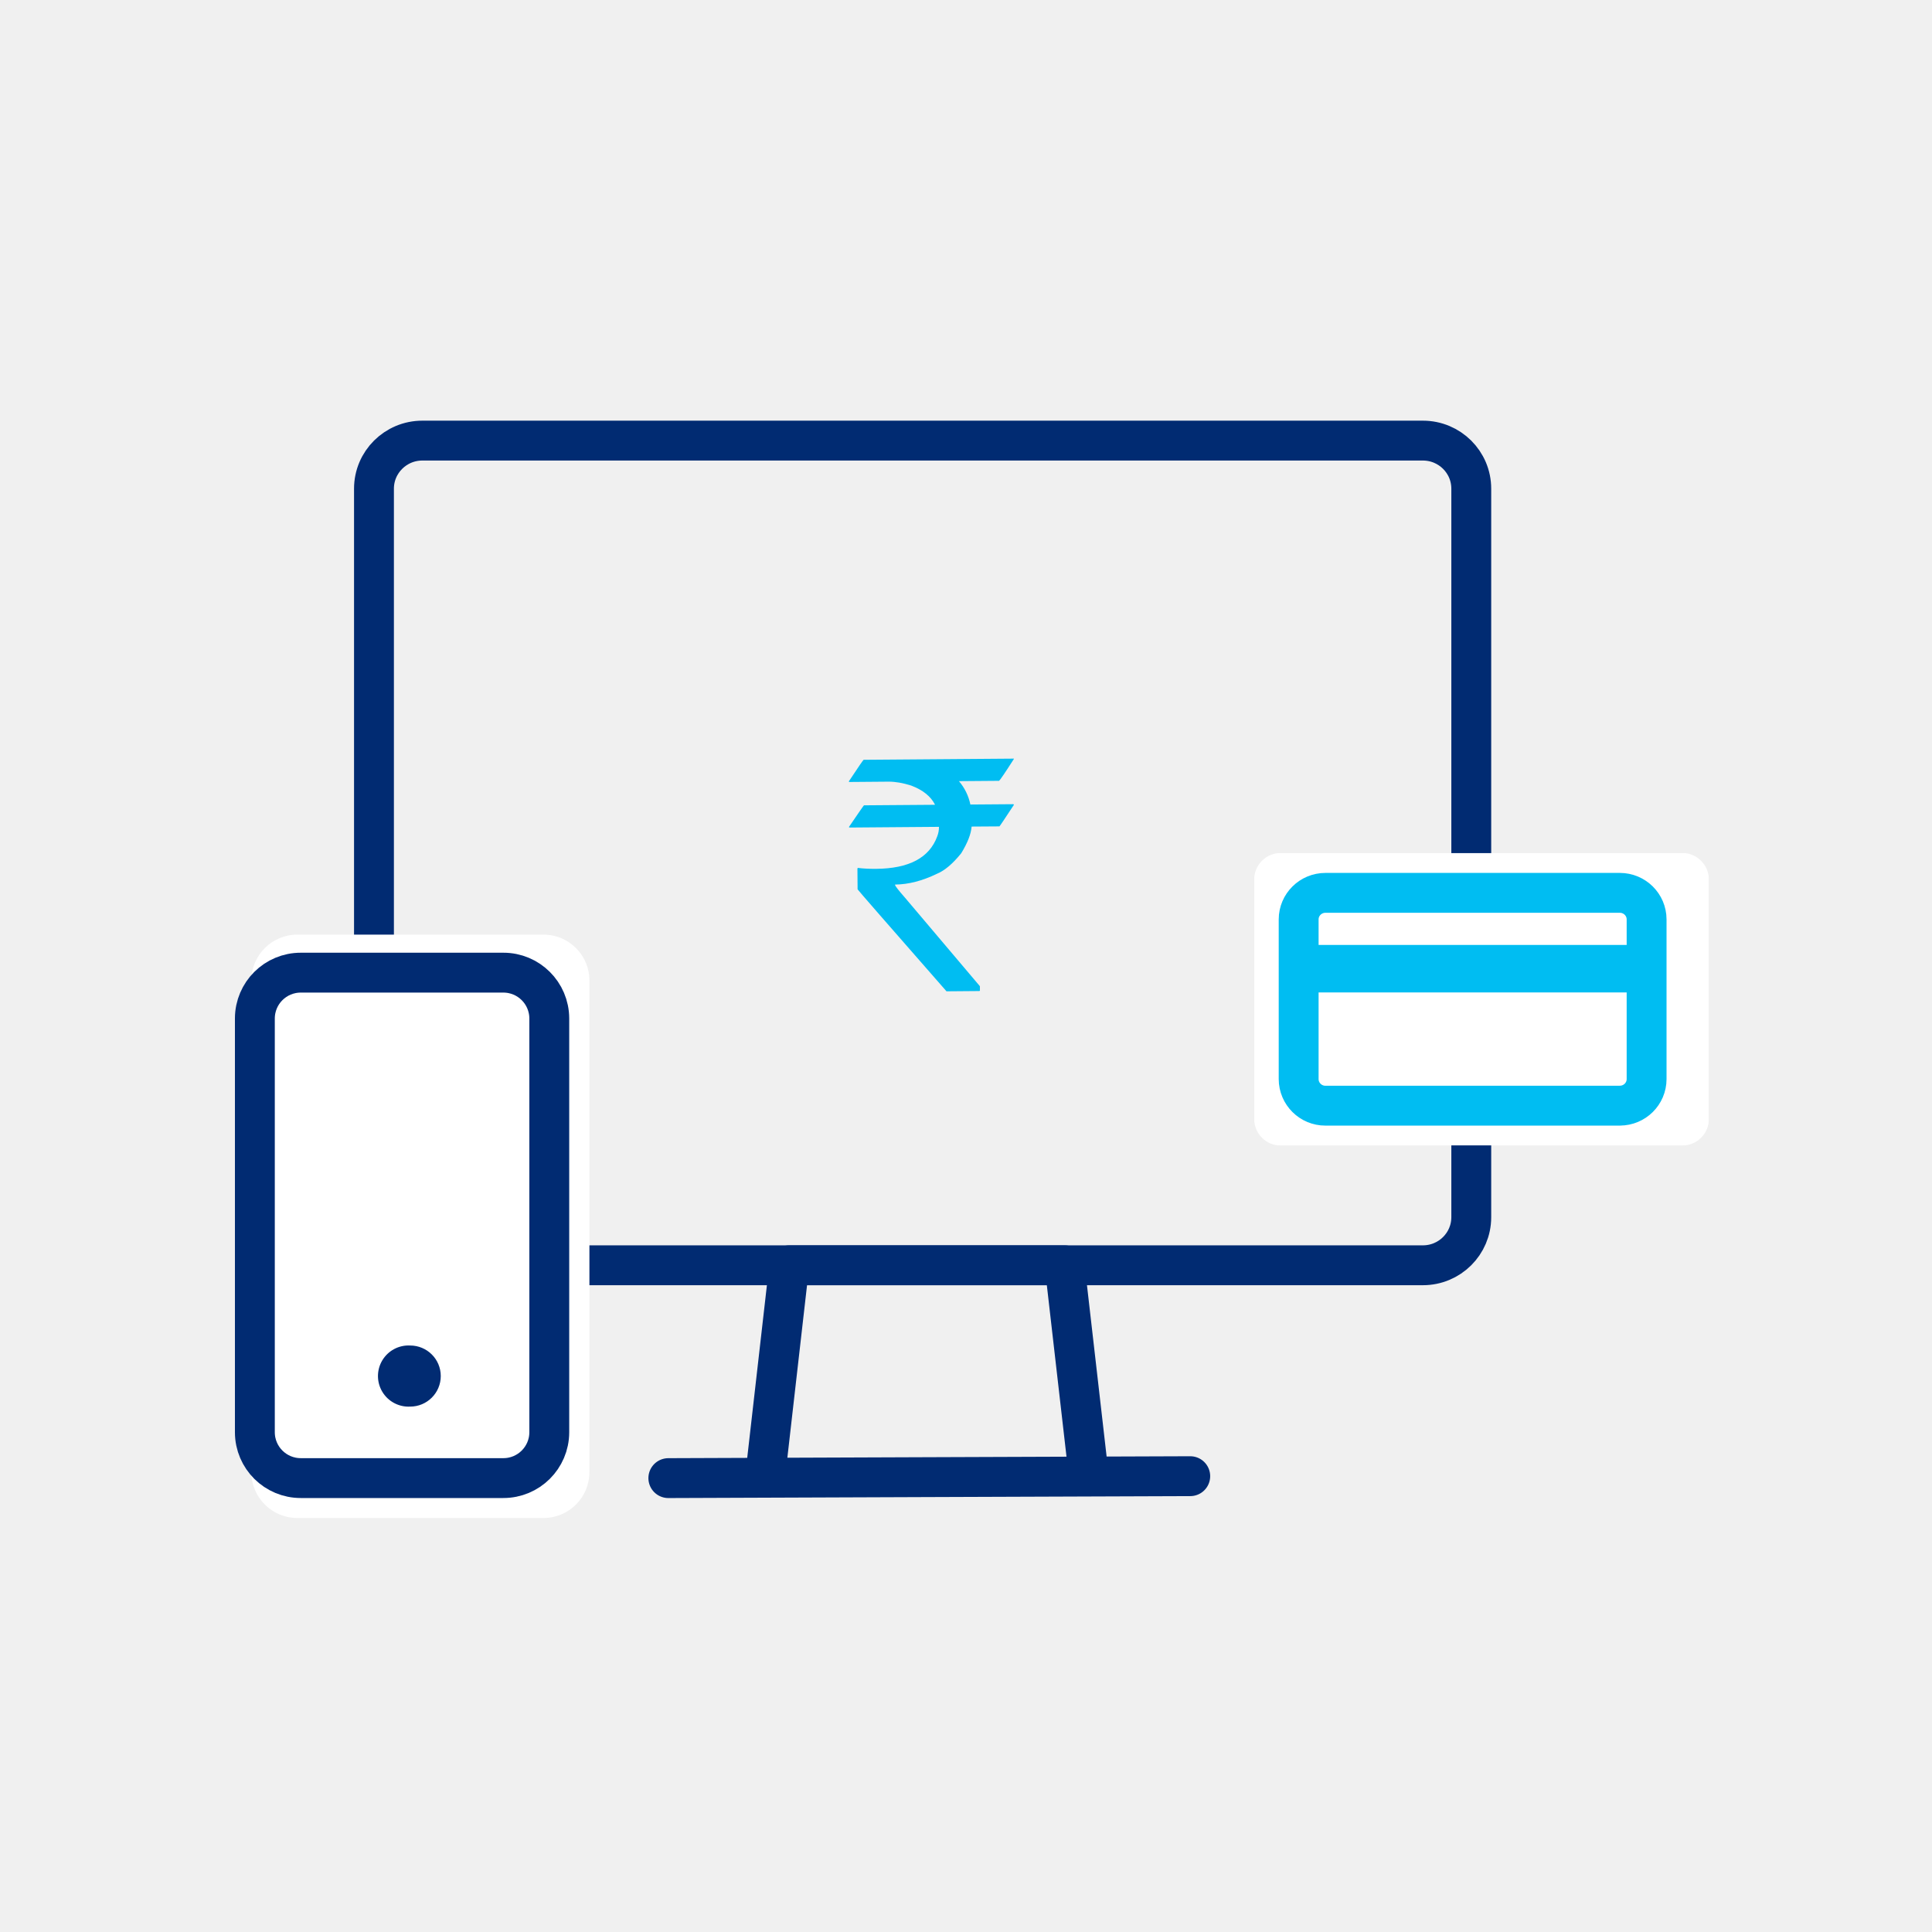
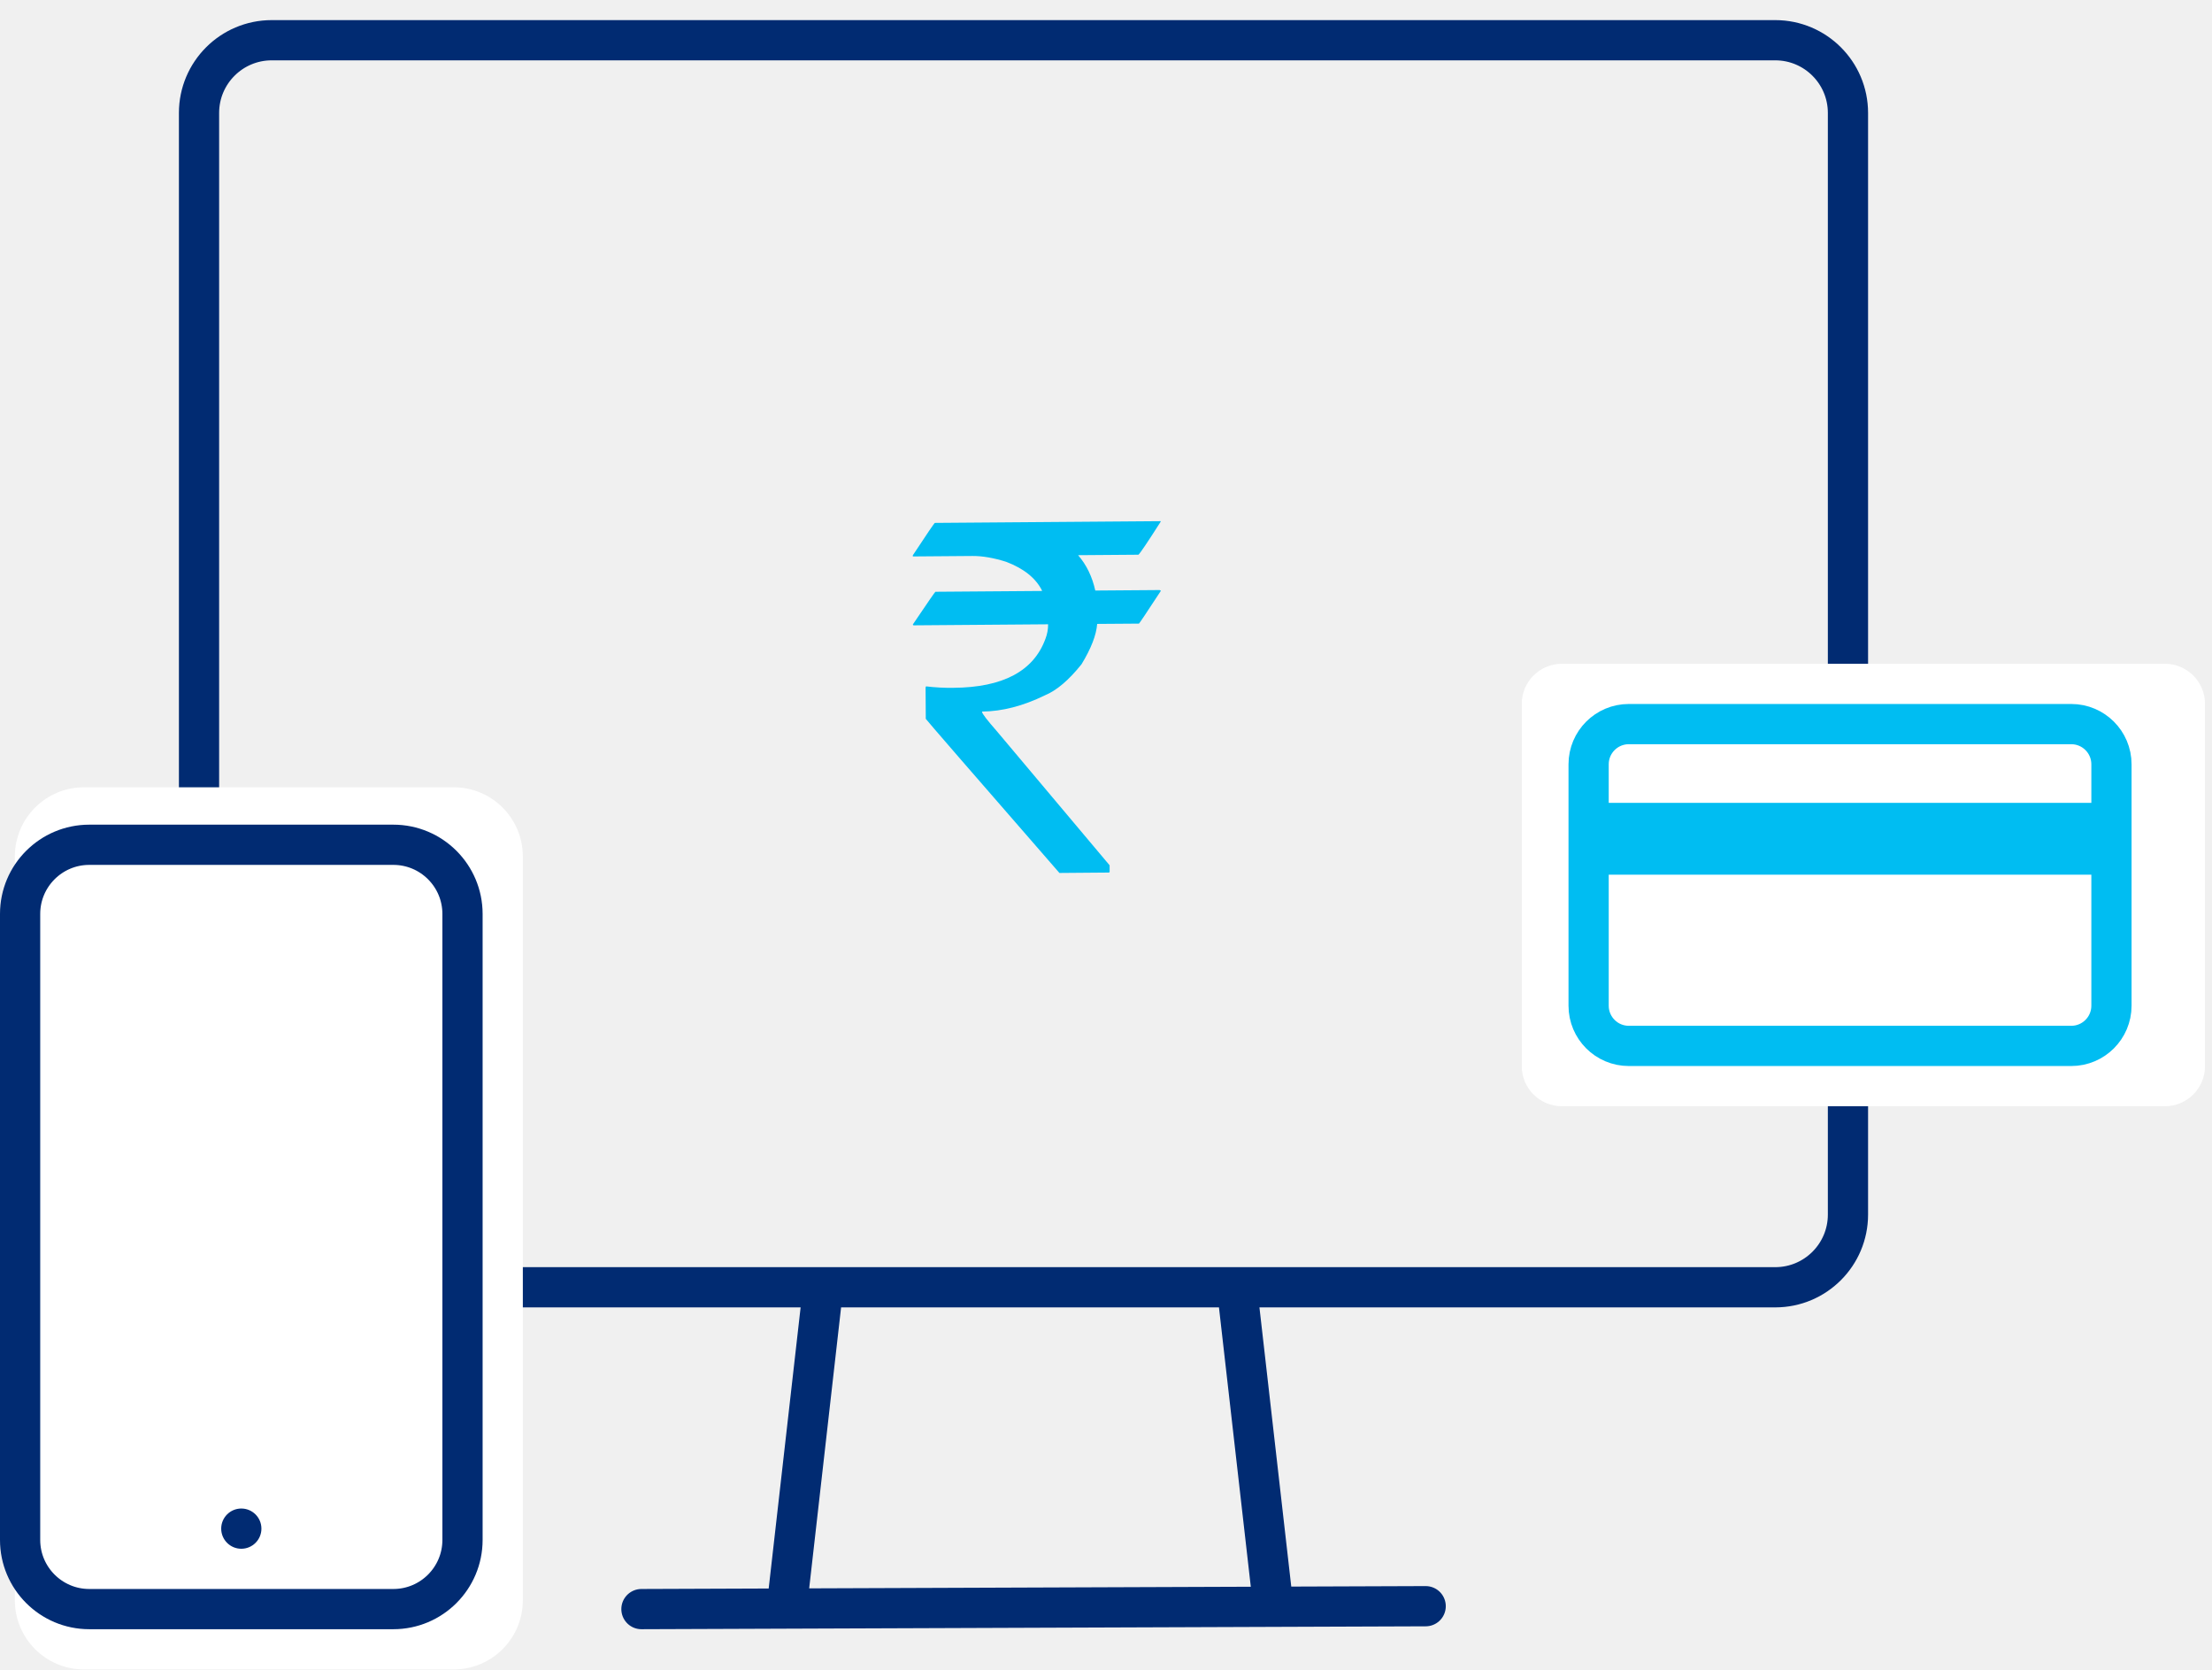
- <svg xmlns="http://www.w3.org/2000/svg" xmlns:xlink="http://www.w3.org/1999/xlink" width="72" height="72" viewBox="0 0 72 72">
+ <svg xmlns="http://www.w3.org/2000/svg" xmlns:xlink="http://www.w3.org/1999/xlink" width="110" height="83" viewBox="0 0 110 83">
  <defs>
-     <rect id="a" width="71.813" height="71.813" rx="2.286" />
-     <path id="b" d="M2.286 0h67.241a2.286 2.286 0 0 1 2.286 2.286v67.241a2.286 2.286 0 0 1-2.286 2.286H2.286A2.286 2.286 0 0 1 0 69.527V2.286A2.286 2.286 0 0 1 2.286 0zm1.143 1.143a2.286 2.286 0 0 0-2.286 2.286v64.955a2.286 2.286 0 0 0 2.286 2.286h64.955a2.286 2.286 0 0 0 2.286-2.286V3.43a2.286 2.286 0 0 0-2.286-2.286H3.43z" />
-     <path id="d" d="M.336 0h16.945v10.905H.336z" />
+     <path id="a" d="M.674 0h33.979v22H.674z" />
+     <path id="c" d="M0 83h109.653V1H0z" />
  </defs>
  <g fill="none" fill-rule="evenodd">
-     <mask id="c" fill="#fff">
-       <use xlink:href="#b" />
-     </mask>
-     <g fill="#D8D8D8" mask="url(#c)">
-       <path fill="none" d="M0 0h72.286v72.286H0z" />
+     <path fill="#00BDF2" d="M57.72 25.934v-.023l-11.23.086c-.023 0-.39.537-1.096 1.61v.058l2.965-.023c.499-.003 1.059.094 1.683.292.875.335 1.466.81 1.775 1.424v.023l-5.3.04c-.016 0-.39.54-1.12 1.622 0 .032.015.047.047.047l6.677-.052c.002.25-.043.492-.134.726-.587 1.602-2.111 2.413-4.57 2.432a9.892 9.892 0 0 1-1.366-.072l-.023.059.01 1.555c.002.023 2.216 2.577 6.646 7.663l2.439-.02c.039 0 .059-.015.058-.046l-.002-.316-5.597-6.654c-.495-.565-.742-.887-.743-.965v-.023c.996-.008 2.037-.277 3.122-.807.582-.24 1.19-.754 1.822-1.546.476-.782.736-1.451.778-2.005l2.078-.015c.016-.001.377-.541 1.085-1.622 0-.023-.02-.04-.06-.046l-3.197.024c-.153-.692-.438-1.278-.854-1.758l3-.023c.085-.071.455-.62 1.108-1.645" />
+     <path stroke="#012B72" stroke-linecap="round" stroke-linejoin="round" stroke-width="2" d="M88.282 64h-74.77a3.616 3.616 0 0 1-3.615-3.616V5.616A3.616 3.616 0 0 1 13.512 2h74.77a3.616 3.616 0 0 1 3.615 3.616v54.768A3.616 3.616 0 0 1 88.282 64zM39.22 79.085L40.934 64H61.51l1.71 15M70.897 79.856l-19.893.073L31.898 80" />
+     <path fill="#FFF" d="M22.561 83H4.177a3.439 3.439 0 0 1-3.438-3.439v-36.98a3.439 3.439 0 0 1 3.438-3.439H22.56A3.44 3.44 0 0 1 26 42.581v36.98A3.44 3.44 0 0 1 22.56 83" />
+     <path fill="#FFF" d="M19.561 80H4.44a3.44 3.44 0 0 1-3.44-3.439V45.439A3.44 3.44 0 0 1 4.44 42H19.56A3.44 3.44 0 0 1 23 45.439v31.122A3.44 3.44 0 0 1 19.56 80" />
+     <path stroke="#012B72" stroke-linecap="round" stroke-linejoin="round" stroke-width="2" d="M19.561 80H4.44a3.44 3.44 0 0 1-3.44-3.439V45.439A3.44 3.44 0 0 1 4.44 42H19.56A3.44 3.44 0 0 1 23 45.439v31.122A3.44 3.44 0 0 1 19.56 80z" />
+     <path fill="#012B72" d="M13 76a1 1 0 1 1-2 0 1 1 0 0 1 2 0" />
+     <g transform="translate(75 33)">
+       <mask id="b" fill="#fff">
+         <use xlink:href="#a" />
+       </mask>
+       <path fill="#FFF" d="M32.655 22H2.673a1.999 1.999 0 0 1-1.999-1.999V1.999C.674.895 1.57 0 2.674 0h29.981c1.104 0 1.998.895 1.998 1.999v18.002A1.998 1.998 0 0 1 32.655 22" mask="url(#b)" />
    </g>
-     <g>
-       <path fill="#00BDF2" d="M37.785 28.284v-.012l-5.6.043c-.012 0-.195.266-.547.798v.029l1.479-.012c.248-.001.528.047.839.145.436.166.731.402.885.706v.011l-2.643.02c-.008 0-.194.268-.559.804 0 .016.008.024.024.024l3.33-.026a.958.958 0 0 1-.067.36c-.293.794-1.053 1.196-2.28 1.205-.26.002-.486-.01-.68-.035l-.012.029.006.77c0 .012 1.104 1.278 3.313 3.8l1.217-.01c.02 0 .03-.008.029-.024l-.001-.156-2.792-3.299c-.246-.28-.37-.44-.37-.478v-.011c.497-.004 1.016-.138 1.557-.4.29-.119.593-.374.909-.767.237-.387.367-.719.387-.994l1.037-.007c.008 0 .188-.268.54-.804 0-.011-.01-.02-.029-.023l-1.594.012a1.942 1.942 0 0 0-.426-.871l1.496-.012c.042-.035.227-.307.552-.815" />
-       <path stroke="#012B72" stroke-linecap="round" stroke-linejoin="round" stroke-width="1.486" d="M53.026 47.153H15.74a1.798 1.798 0 0 1-1.803-1.792V18.212c0-.99.807-1.792 1.803-1.792h37.287c.996 0 1.803.802 1.803 1.792v27.149c0 .99-.807 1.792-1.803 1.792z" />
-       <path stroke="#012B72" stroke-linecap="round" stroke-linejoin="round" stroke-width="1.486" d="M28.56 54.631l.853-7.478h10.262l.853 7.436M44.357 55.013l-9.921.036-9.529.036" />
-       <path fill="#FFF" d="M20.251 56.571h-9.168a1.71 1.71 0 0 1-1.715-1.704V36.536a1.71 1.71 0 0 1 1.715-1.705h9.168a1.71 1.71 0 0 1 1.715 1.705v18.33a1.71 1.71 0 0 1-1.715 1.705" />
-       <path fill="#FFF" d="M18.755 55.084h-7.542a1.71 1.71 0 0 1-1.715-1.704V37.953a1.71 1.71 0 0 1 1.715-1.705h7.542a1.71 1.71 0 0 1 1.715 1.705V53.38a1.71 1.71 0 0 1-1.715 1.704" />
-       <path stroke="#012B72" stroke-linecap="round" stroke-linejoin="round" stroke-width="1.486" d="M18.755 55.084h-7.542a1.71 1.71 0 0 1-1.715-1.704V37.953a1.71 1.71 0 0 1 1.715-1.705h7.542a1.71 1.71 0 0 1 1.715 1.705V53.38a1.71 1.71 0 0 1-1.715 1.704z" />
-       <path fill="#012B72" d="M16.426 51.281a1.14 1.14 0 0 1-1.142 1.139 1.14 1.14 0 1 1 0-2.277c.632 0 1.142.51 1.142 1.138" />
-       <g transform="translate(46.403 31.787)">
-         <mask id="e" fill="#fff">
-           <use xlink:href="#d" />
-         </mask>
-         <path fill="#FFF" d="M16.285 10.905H1.333a.994.994 0 0 1-.997-.99V.99C.336.444.783 0 1.333 0h14.952c.55 0 .997.444.997.99v8.924c0 .548-.446.991-.997.991" mask="url(#e)" />
-       </g>
-       <path stroke="#00BDF2" stroke-linecap="round" stroke-linejoin="round" stroke-width="1.486" d="M60.367 41.205H49.394a.994.994 0 0 1-.997-.991v-5.95c0-.547.447-.99.997-.99h10.973c.55 0 .997.443.997.99v5.95c0 .547-.447.99-.997.99z" />
-       <path fill="#00BDF2" d="M48.347 36.985h13.355v-1.77H48.347z" />
-     </g>
+     <path stroke="#00BDF2" stroke-linecap="round" stroke-linejoin="round" stroke-width="2" d="M103.001 52H80.999A1.999 1.999 0 0 1 79 50.001V37.999c0-1.104.895-1.999 1.999-1.999h22.002c1.104 0 1.999.895 1.999 1.999v12.002A1.999 1.999 0 0 1 103.001 52z" />
+     <path fill="#00BDF2" d="M78.898 43.487h26.78v-3.571h-26.78z" />
  </g>
</svg>
